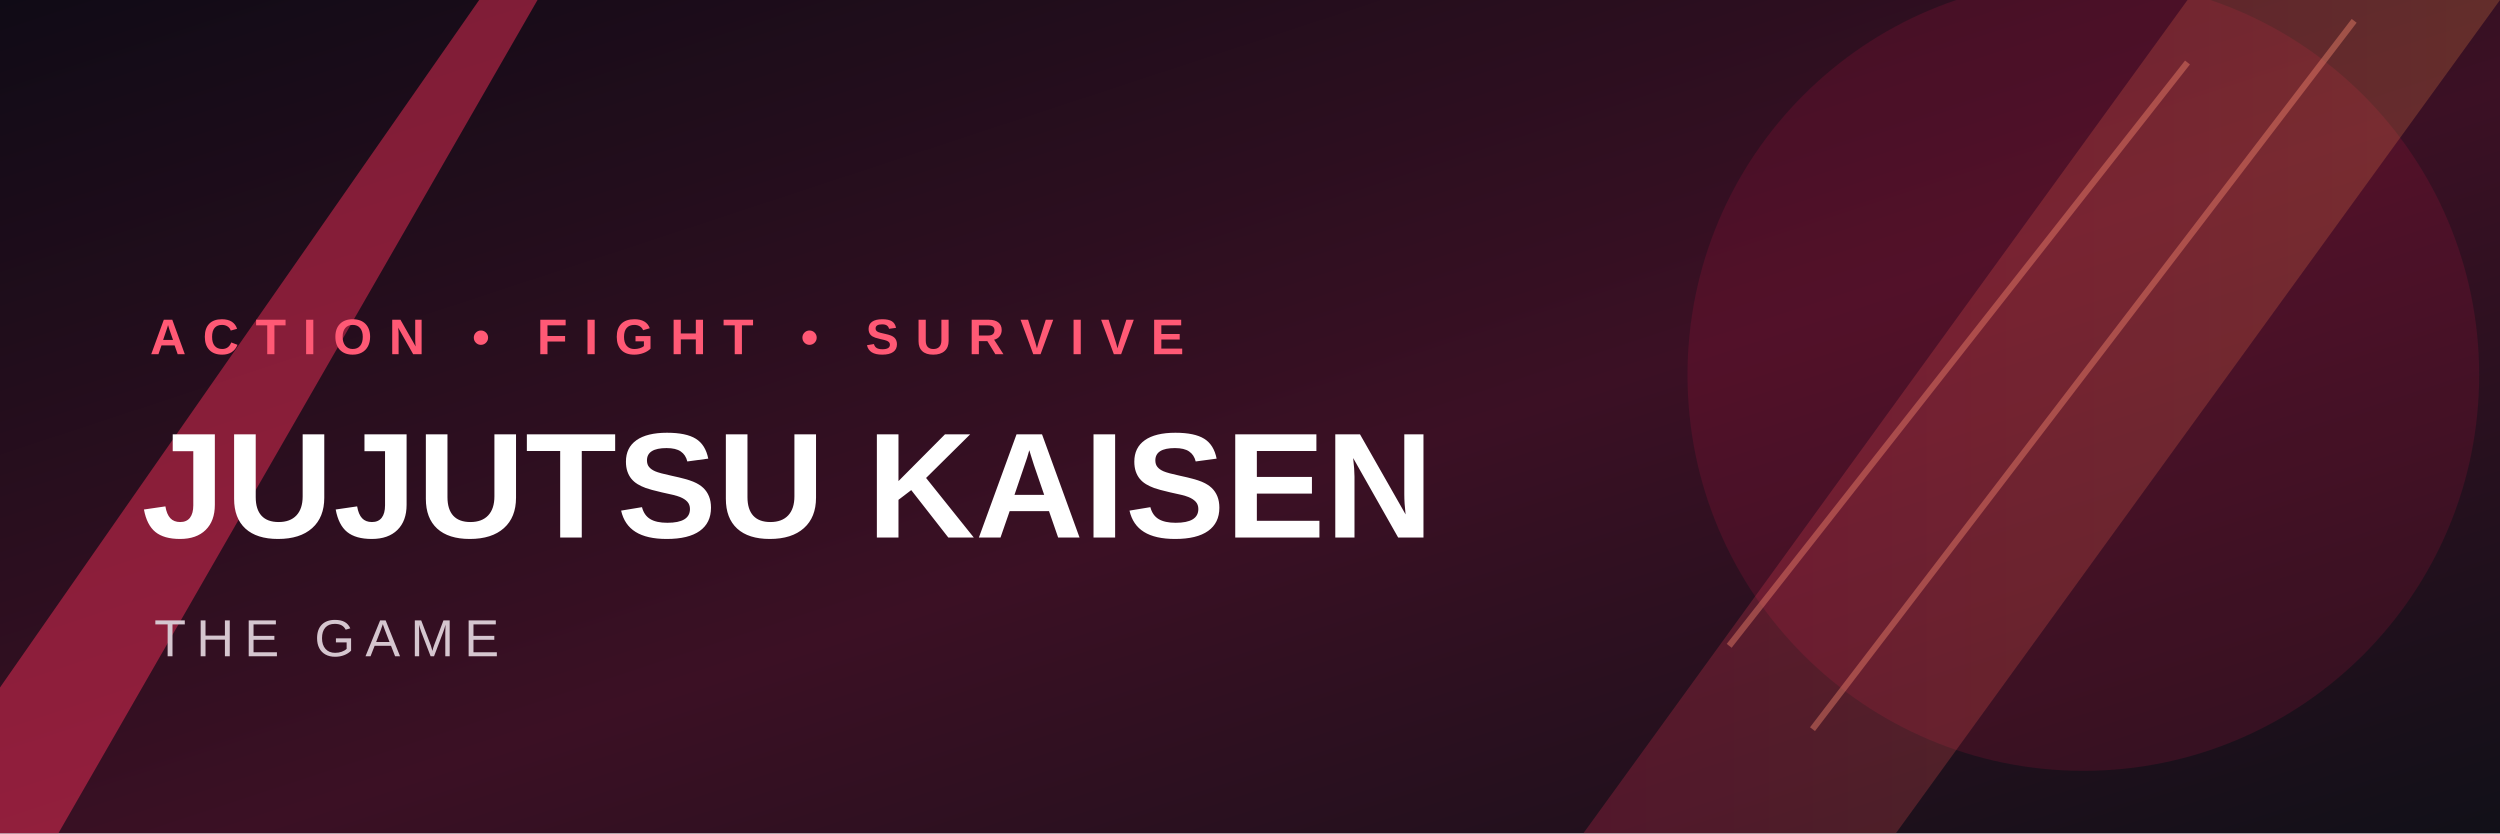
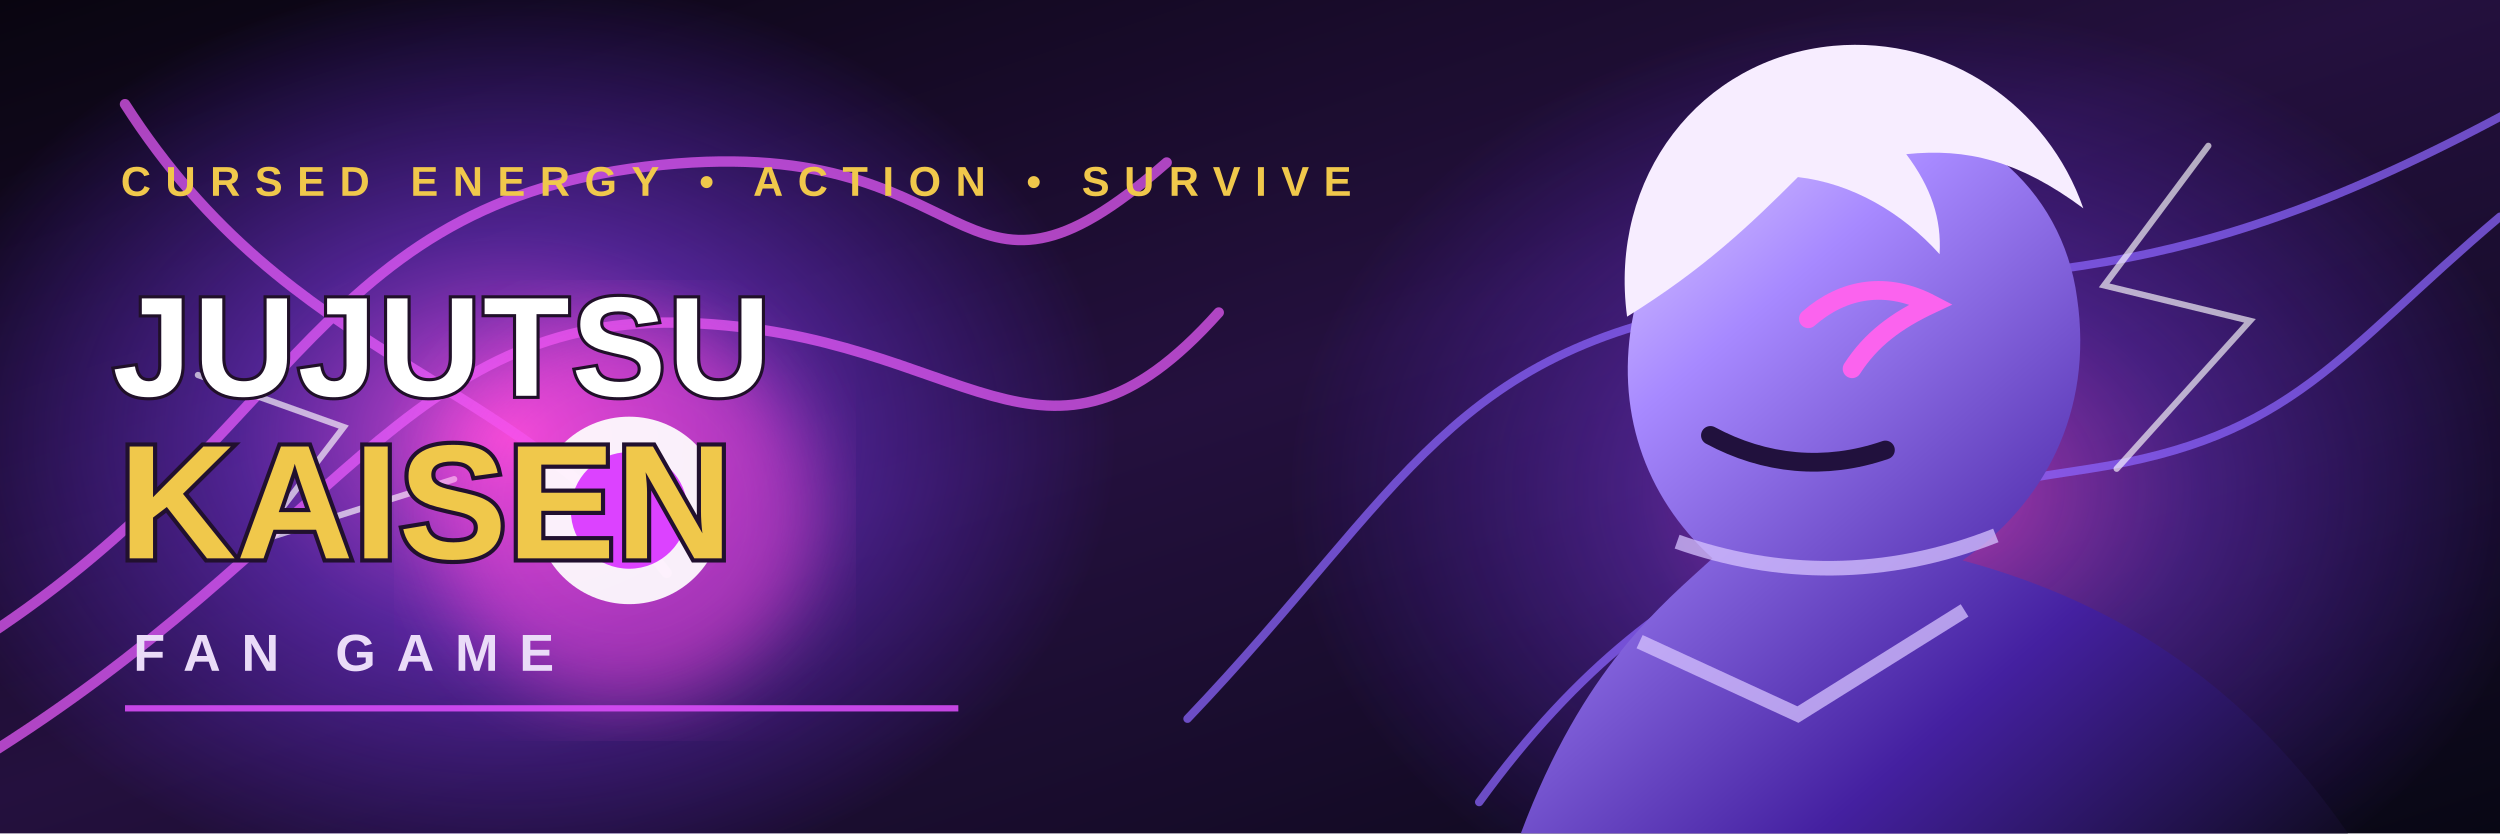
<svg xmlns="http://www.w3.org/2000/svg" width="1200" height="400" viewBox="0 0 1200 400" role="img" aria-labelledby="title desc">
  <defs>
    <linearGradient id="bg" x1="0" y1="0" x2="1" y2="1">
-       <stop stop-color="#100b16" />
-       <stop offset=".55" stop-color="#3b1024" />
-       <stop offset="1" stop-color="#111018" />
+       <stop stop-color="#090510" />
+       <stop offset=".48" stop-color="#24103e" />
+       <stop offset="1" stop-color="#080714" />
    </linearGradient>
-     <linearGradient id="accent">
-       <stop stop-color="#fb315c" />
-       <stop offset="1" stop-color="#ff9a4a" />
+     <radialGradient id="glow">
+       <stop stop-color="#ff52e5" stop-opacity=".9" />
+       <stop offset=".45" stop-color="#8b3dff" stop-opacity=".48" />
+       <stop offset="1" stop-color="#6c2cff" stop-opacity="0" />
+     </radialGradient>
+     <linearGradient id="robe" x1="0" y1="0" x2="1" y2="1">
+       <stop stop-color="#f4eaff" />
+       <stop offset=".28" stop-color="#a789ff" />
+       <stop offset=".68" stop-color="#4420a0" />
+       <stop offset="1" stop-color="#100b22" />
    </linearGradient>
+     <filter id="blur">
+       <feGaussianBlur stdDeviation="18" />
+     </filter>
  </defs>
  <rect width="1200" height="400" fill="url(#bg)" />
-   <circle cx="1000" cy="180" r="190" fill="#ed174c" opacity=".13" />
-   <path d="M760 400 1050 0h150L910 400z" fill="url(#accent)" opacity=".22" />
-   <path d="M0 330 230 0h28L28 400H0z" fill="#ff315b" opacity=".45" />
-   <path d="M830 310 1050 30M870 350l260-340" stroke="#ff8e72" stroke-width="3" opacity=".4" />
-   <text x="72" y="170" fill="#ff5975" font-family="Arial,sans-serif" font-size="24" font-weight="700" letter-spacing="8">ACTION • FIGHT • SURVIVE</text>
-   <text x="68" y="258" fill="#fff" font-family="Arial,sans-serif" font-size="72" font-weight="800">JUJUTSU KAISEN</text>
-   <text x="74" y="315" fill="#d5c6cf" font-family="Arial,sans-serif" font-size="25" letter-spacing="5">THE GAME</text>
+   <ellipse cx="245" cy="210" rx="290" ry="220" fill="url(#glow)" />
+   <ellipse cx="920" cy="235" rx="300" ry="230" fill="url(#glow)" opacity=".8" />
+   <g fill="none" stroke-linecap="round">
+     <path d="M-30 320C140 220 145 100 310 80S455 170 560 78M-10 365C160 260 195 150 330 155s170 90 255-5M60 50c80 125 185 128 260 225" stroke="#ed5cff" stroke-width="5" opacity=".7" />
+     <path d="M570 345c105-110 126-180 270-200s207 0 398-110M710 385c94-130 195-145 293-160s119-55 197-121" stroke="#8c65ff" stroke-width="4" opacity=".72" />
+     <path d="M95 180l70 25-42 55 95-30M1060 70l-50 67 70 17-64 71" stroke="#fff" stroke-width="3" opacity=".65" />
+   </g>
+   <circle cx="300" cy="245" r="92" fill="#ff47dc" opacity=".5" filter="url(#blur)" />
+   <circle cx="302" cy="245" r="45" fill="#fff" opacity=".92" />
+   <circle cx="302" cy="245" r="28" fill="#dc42ff" />
+   <path d="M730 400c30-80 68-110 92-132-33-30-47-72-38-117 10-53 53-92 105-96 56-4 101 35 108 88 8 55-16 99-55 126 78 21 138 63 185 131H730z" fill="url(#robe)" />
+   <path d="M781 152c-9-67 35-124 99-130 55-5 103 29 120 78-31-23-56-29-85-26 12 16 17 31 16 48-18-20-42-34-68-37-23 23-45 44-82 67z" fill="#f7edff" />
+   <path d="M868 153c17-15 38-18 59-7-17 8-29 17-38 31" fill="none" stroke="#fb63ee" stroke-width="9" stroke-linecap="round" />
+   <path d="M821 209c26 14 55 17 84 7" fill="none" stroke="#21113d" stroke-width="9" stroke-linecap="round" />
+   <path d="M805 260c48 17 100 18 153-3M787 308l76 35 80-50" fill="none" stroke="#d5c1ff" stroke-width="7" opacity=".75" />
+   <text x="58" y="94" fill="#f0c84b" font-family="Arial,sans-serif" font-size="20" font-weight="700" letter-spacing="7">CURSED ENERGY • ACTION • SURVIVE</text>
+   <text x="54" y="190" fill="#fff" stroke="#201029" stroke-width="3" paint-order="stroke" font-family="Arial,sans-serif" font-size="68" font-weight="900" letter-spacing="1">JUJUTSU</text>
+   <text x="57" y="268" fill="#f0c84b" stroke="#21102f" stroke-width="4" paint-order="stroke" font-family="Arial,sans-serif" font-size="78" font-weight="900">KAISEN</text>
+   <text x="64" y="322" fill="#eadcf8" font-family="Arial,sans-serif" font-size="25" font-weight="700" letter-spacing="10">FAN GAME</text>
+   <path d="M60 340h400" stroke="#e04fff" stroke-width="3" opacity=".85" />
</svg>
